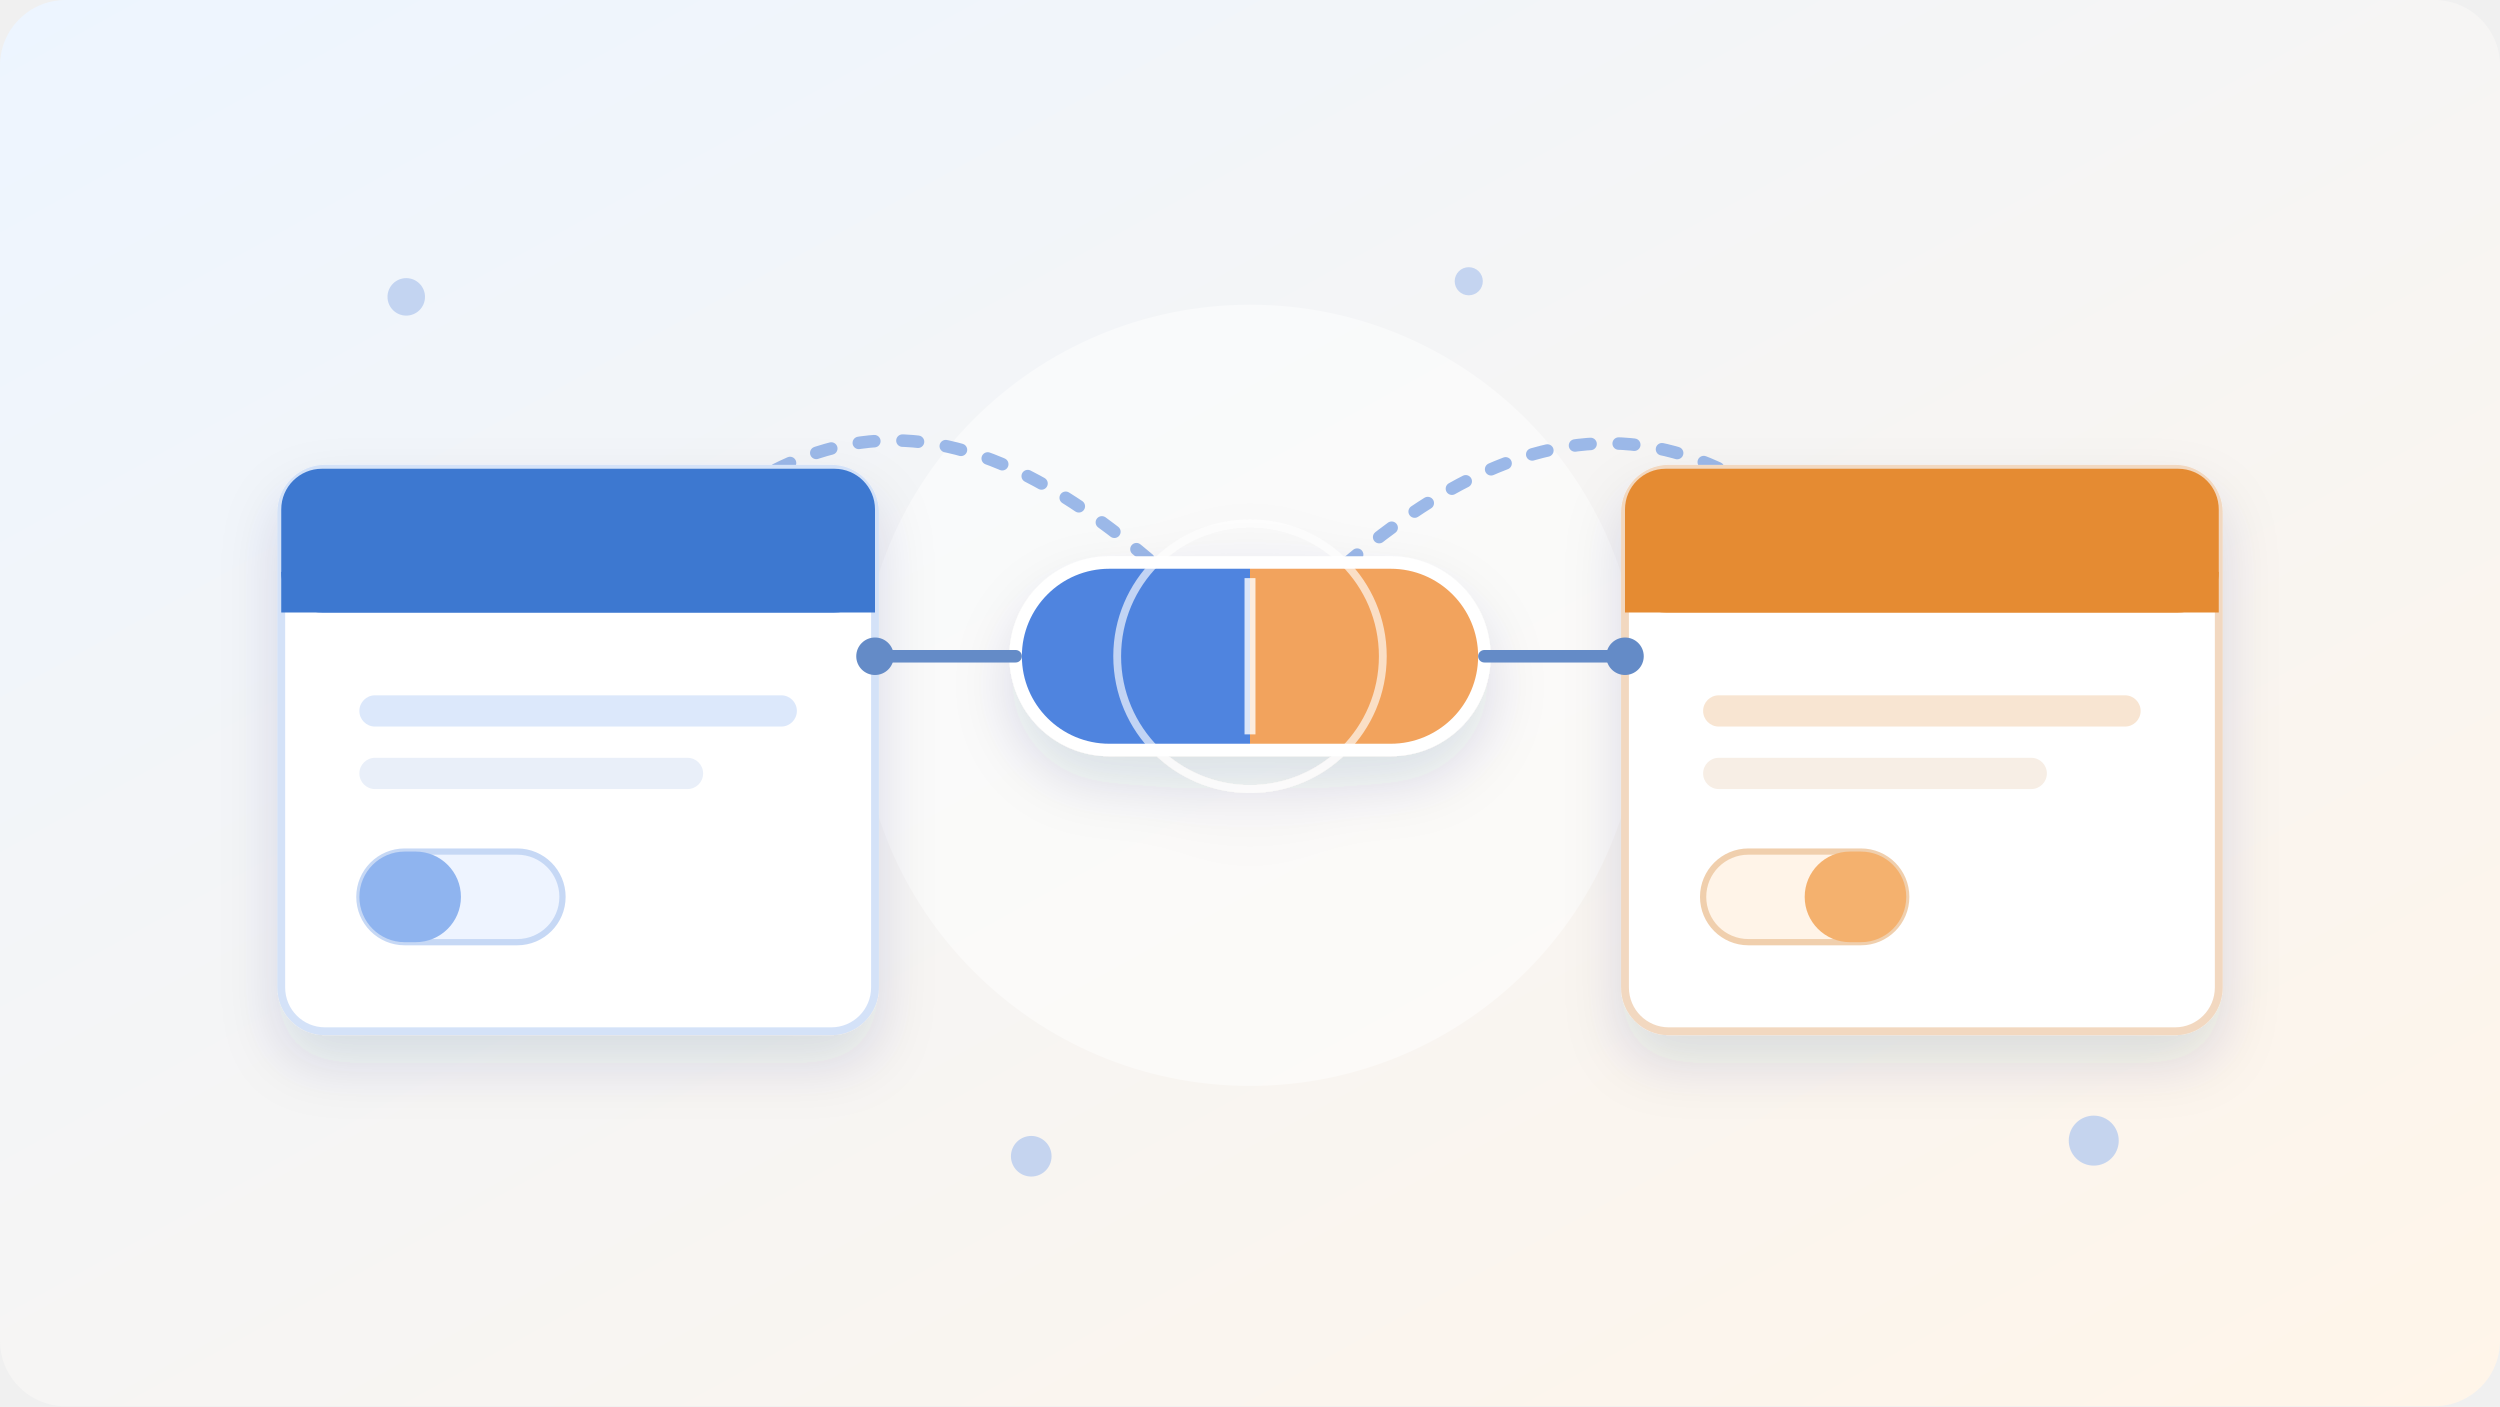
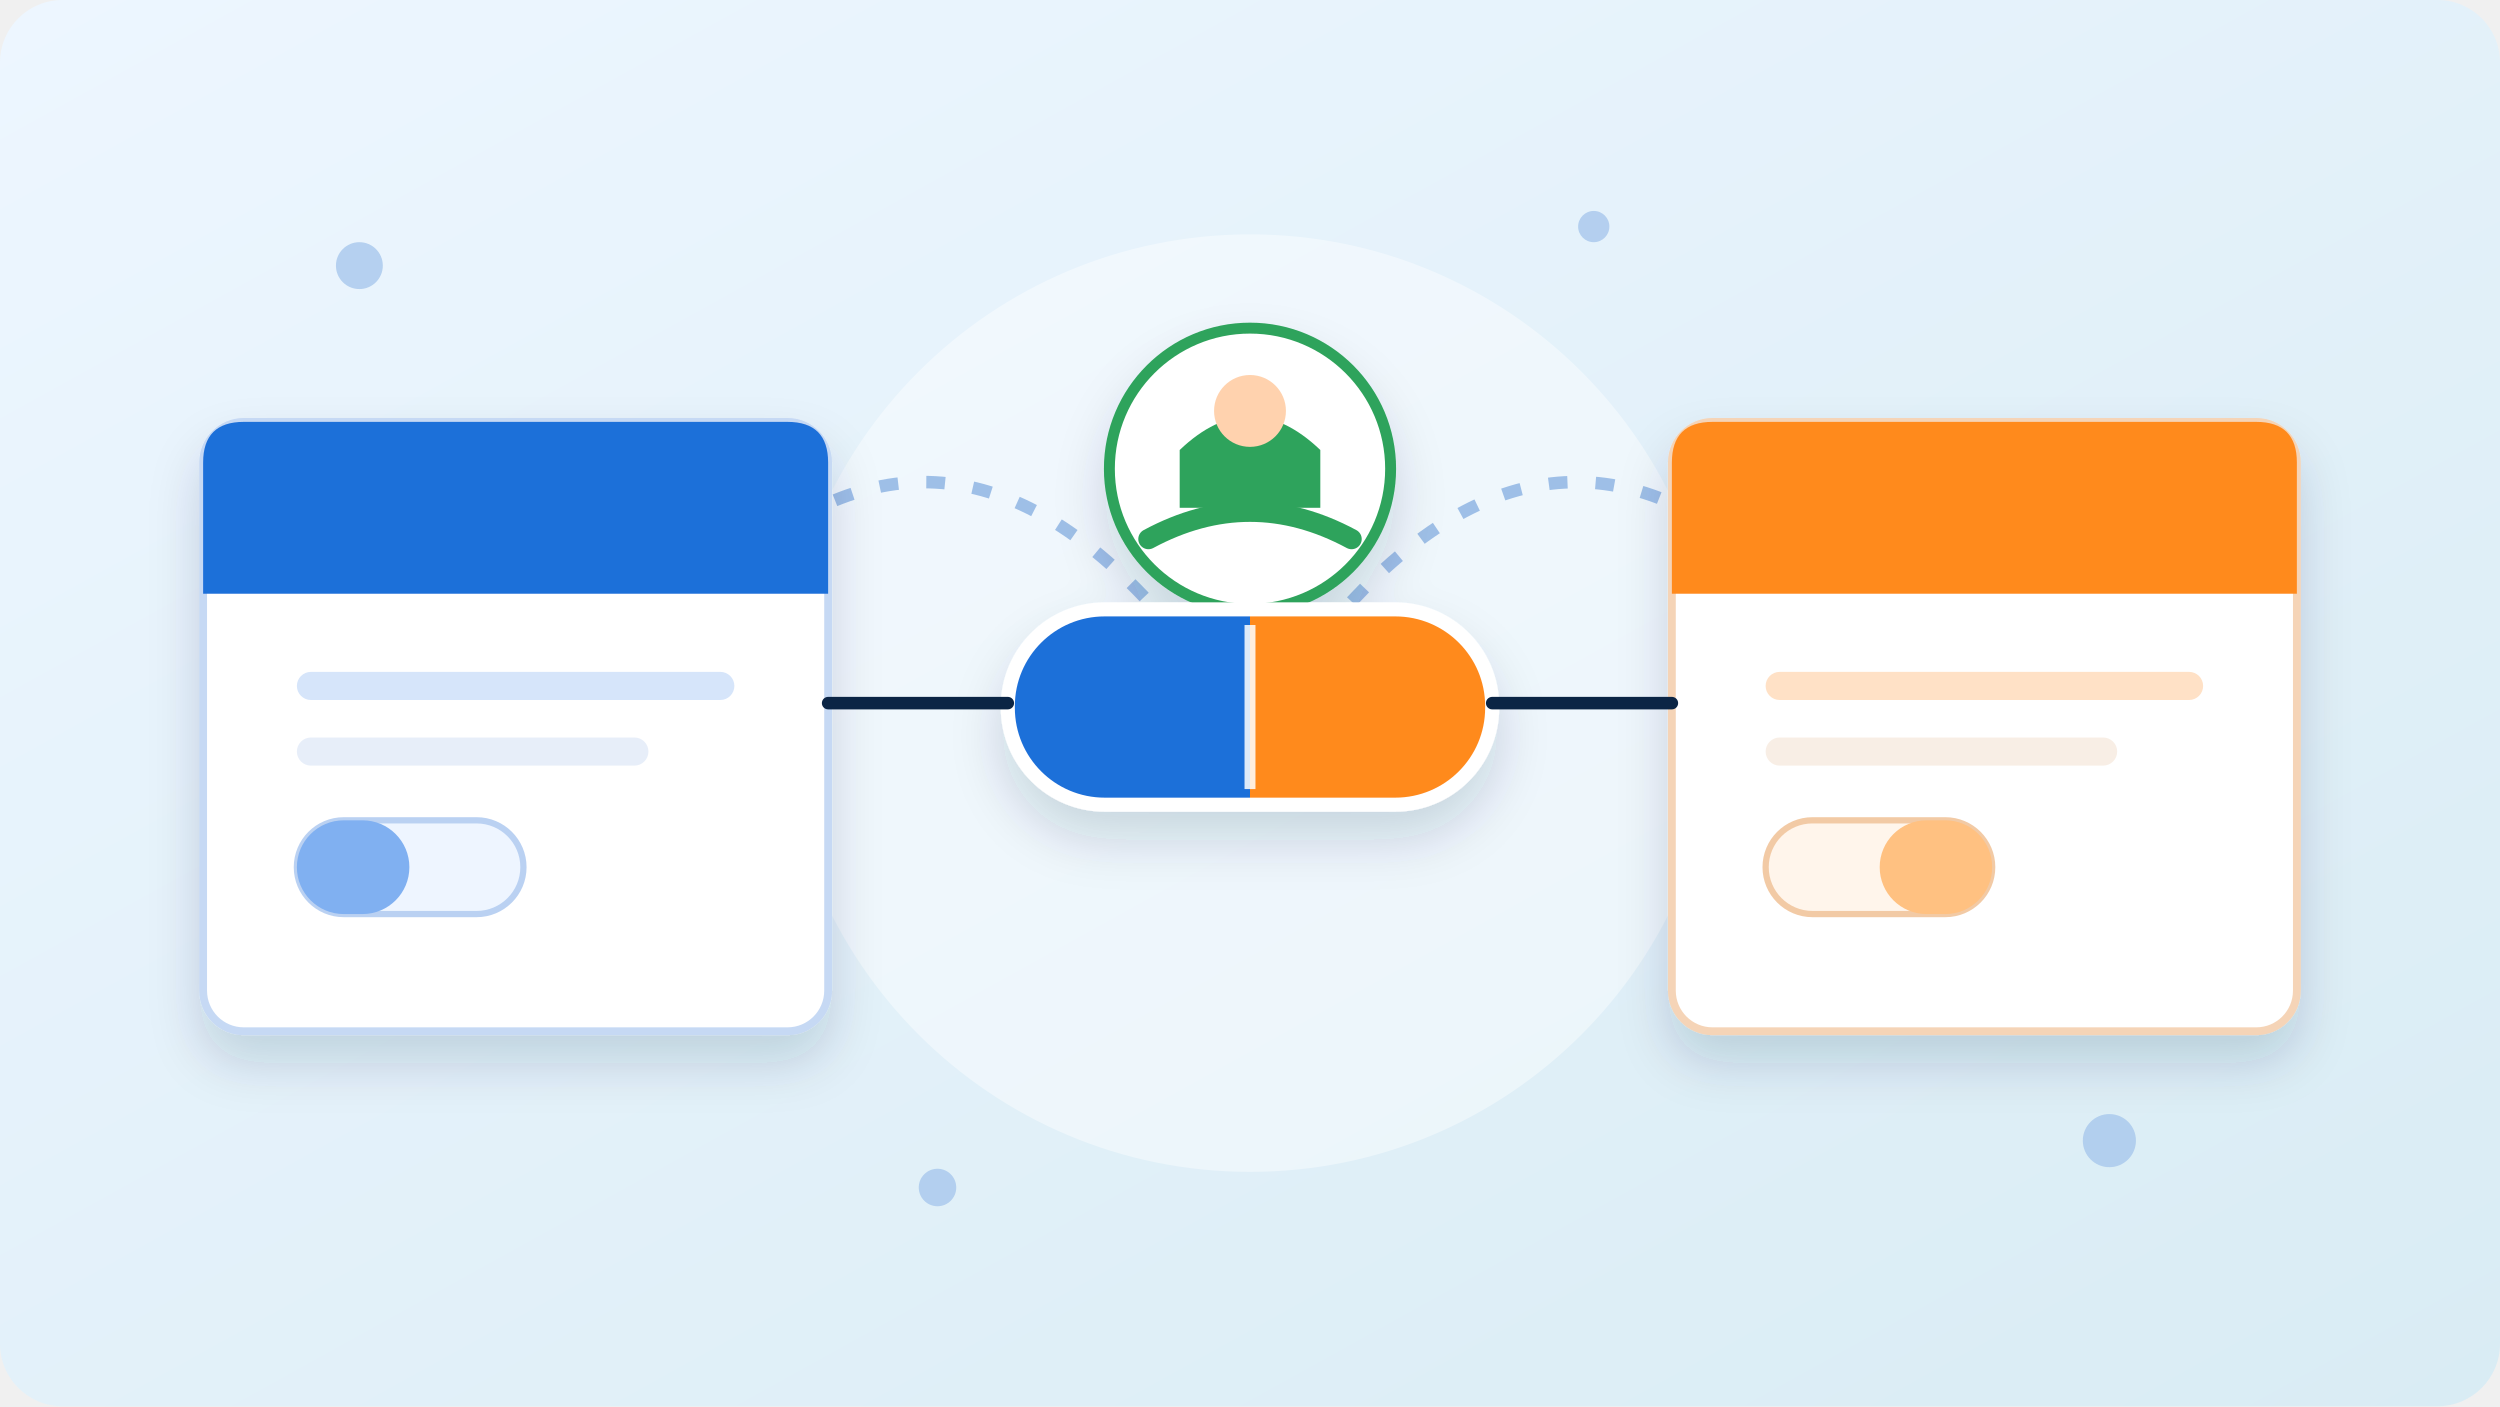
- <svg xmlns="http://www.w3.org/2000/svg" width="1600" height="900" viewBox="0 0 1600 900" role="img" aria-labelledby="title desc">
+ <svg xmlns="http://www.w3.org/2000/svg" width="1600" height="900" viewBox="0 0 1600 900" role="img" aria-labelledby="t d">
  <defs>
    <linearGradient id="bg" x1="0" y1="0" x2="1" y2="1">
-       <stop stop-color="#edf5ff" />
-       <stop offset="1" stop-color="#fff5e9" />
+       <stop stop-color="#edf6ff" />
+       <stop offset="1" stop-color="#d9ecf4" />
    </linearGradient>
+     <filter id="sh" x="-20%" y="-20%" width="140%" height="150%">
+       <feDropShadow dx="0" dy="18" stdDeviation="16" flood-color="#0b2545" flood-opacity=".16" />
+     </filter>
    <linearGradient id="pill" x1="0" y1="0" x2="1" y2="0">
-       <stop stop-color="#4f84df" />
-       <stop offset=".5" stop-color="#4f84df" />
-       <stop offset=".5" stop-color="#f2a35d" />
-       <stop offset="1" stop-color="#f2a35d" />
+       <stop stop-color="#1e6fd9" />
+       <stop offset=".5" stop-color="#1e6fd9" />
+       <stop offset=".5" stop-color="#ff8a1f" />
+       <stop offset="1" stop-color="#ff8a1f" />
    </linearGradient>
-     <filter id="shadow" x="-20%" y="-20%" width="140%" height="150%">
-       <feDropShadow dx="0" dy="18" stdDeviation="18" flood-color="#233b60" flood-opacity=".13" />
-     </filter>
  </defs>
-   <rect width="1600" height="900" rx="42" fill="url(#bg)" />
-   <circle cx="800" cy="445" r="250" fill="#fff" opacity=".48" />
-   <path d="M390 390 C520 240 625 255 760 380 M840 380 C980 250 1090 250 1210 390" fill="none" stroke="#9bb8e8" stroke-width="8" stroke-linecap="round" stroke-dasharray="10 18" />
-   <g filter="url(#shadow)">
-     <rect x="180" y="300" width="380" height="360" rx="28" fill="#fff" stroke="#d4e2f8" stroke-width="5" />
-     <rect x="180" y="300" width="380" height="92" rx="26" fill="#3c78d0" />
-     <rect x="180" y="366" width="380" height="26" fill="#3c78d0" />
-     <rect x="230" y="445" width="280" height="20" rx="10" fill="#dce8fb" />
-     <rect x="230" y="485" width="220" height="20" rx="10" fill="#e9eff9" />
-     <rect x="230" y="545" width="130" height="58" rx="29" fill="#eef4ff" stroke="#c6d8f5" stroke-width="4" />
-     <rect x="230" y="545" width="65" height="58" rx="29" fill="#8fb4ef" />
+   <rect width="1600" height="900" rx="40" fill="url(#bg)" />
+   <circle cx="800" cy="450" r="300" fill="#fff" opacity=".42" />
+   <g fill="none" stroke="#9ebfe7" stroke-width="8" stroke-dasharray="12 18">
+     <path d="M460 370 Q600 240 735 385" />
+     <path d="M865 385 Q1000 240 1140 370" />
  </g>
-   <g filter="url(#shadow)">
-     <rect x="1040" y="300" width="380" height="360" rx="28" fill="#fff" stroke="#f2d8c0" stroke-width="5" />
-     <rect x="1040" y="300" width="380" height="92" rx="26" fill="#e58b32" />
-     <rect x="1040" y="366" width="380" height="26" fill="#e58b32" />
-     <rect x="1090" y="445" width="280" height="20" rx="10" fill="#f8e5d2" />
-     <rect x="1090" y="485" width="220" height="20" rx="10" fill="#f7eee5" />
-     <rect x="1090" y="545" width="130" height="58" rx="29" fill="#fff4e8" stroke="#f0cfad" stroke-width="4" />
-     <rect x="1155" y="545" width="65" height="58" rx="29" fill="#f4b16e" />
+   <g filter="url(#sh)">
+     <rect x="130" y="270" width="400" height="390" rx="26" fill="#fff" stroke="#c6d9f4" stroke-width="5" />
+     <path d="M130 296 Q130 270 156 270 H504 Q530 270 530 296 V380 H130Z" fill="#1e6fd9" />
+     <rect x="190" y="430" width="280" height="18" rx="9" fill="#d6e5fa" />
+     <rect x="190" y="472" width="225" height="18" rx="9" fill="#e7eef9" />
+     <rect x="190" y="525" width="145" height="60" rx="30" fill="#eef5ff" stroke="#bad1f2" stroke-width="4" />
+     <rect x="190" y="525" width="72" height="60" rx="30" fill="#80b0f1" />
  </g>
-   <g filter="url(#shadow)">
-     <rect x="650" y="360" width="300" height="120" rx="60" fill="url(#pill)" stroke="#fff" stroke-width="8" />
-     <path d="M800 370 V470" stroke="#fff" stroke-width="7" opacity=".8" />
-     <circle cx="800" cy="420" r="85" fill="none" stroke="#fff" stroke-width="5" opacity=".65" />
+   <g filter="url(#sh)">
+     <rect x="1070" y="270" width="400" height="390" rx="26" fill="#fff" stroke="#f5d4b7" stroke-width="5" />
+     <path d="M1070 296 Q1070 270 1096 270 H1444 Q1470 270 1470 296 V380 H1070Z" fill="#ff8a1f" />
+     <rect x="1130" y="430" width="280" height="18" rx="9" fill="#ffe1c6" />
+     <rect x="1130" y="472" width="225" height="18" rx="9" fill="#f8eee5" />
+     <rect x="1130" y="525" width="145" height="60" rx="30" fill="#fff5eb" stroke="#f2caa5" stroke-width="4" />
+     <rect x="1203" y="525" width="72" height="60" rx="30" fill="#ffc181" />
  </g>
-   <path d="M560 420 H650 M950 420 H1040" stroke="#648bc7" stroke-width="8" stroke-linecap="round" />
-   <circle cx="560" cy="420" r="12" fill="#648bc7" />
-   <circle cx="1040" cy="420" r="12" fill="#648bc7" />
-   <g fill="#b8ccef" opacity=".8">
-     <circle cx="260" cy="190" r="12" />
-     <circle cx="1340" cy="730" r="16" />
-     <circle cx="940" cy="180" r="9" />
-     <circle cx="660" cy="740" r="13" />
+   <g filter="url(#sh)">
+     <circle cx="800" cy="300" r="90" fill="#fff" stroke="#2ea35b" stroke-width="7" />
+     <path d="M755 288 Q800 245 845 288 V325 H755Z" fill="#2ea35b" />
+     <circle cx="800" cy="263" r="23" fill="#ffd2ae" />
+     <path d="M735 345 Q800 310 865 345" fill="none" stroke="#2ea35b" stroke-width="13" stroke-linecap="round" />
+     <rect x="645" y="390" width="310" height="125" rx="62" fill="url(#pill)" stroke="#fff" stroke-width="9" />
+     <path d="M800 400 V505" stroke="#fff" stroke-width="7" opacity=".85" />
+   </g>
+   <path d="M530 450 H645 M955 450 H1070" stroke="#0b2545" stroke-width="8" stroke-linecap="round" />
+   <g fill="#a7c7ec" opacity=".8">
+     <circle cx="230" cy="170" r="15" />
+     <circle cx="1350" cy="730" r="17" />
+     <circle cx="1020" cy="145" r="10" />
+     <circle cx="600" cy="760" r="12" />
  </g>
</svg>
